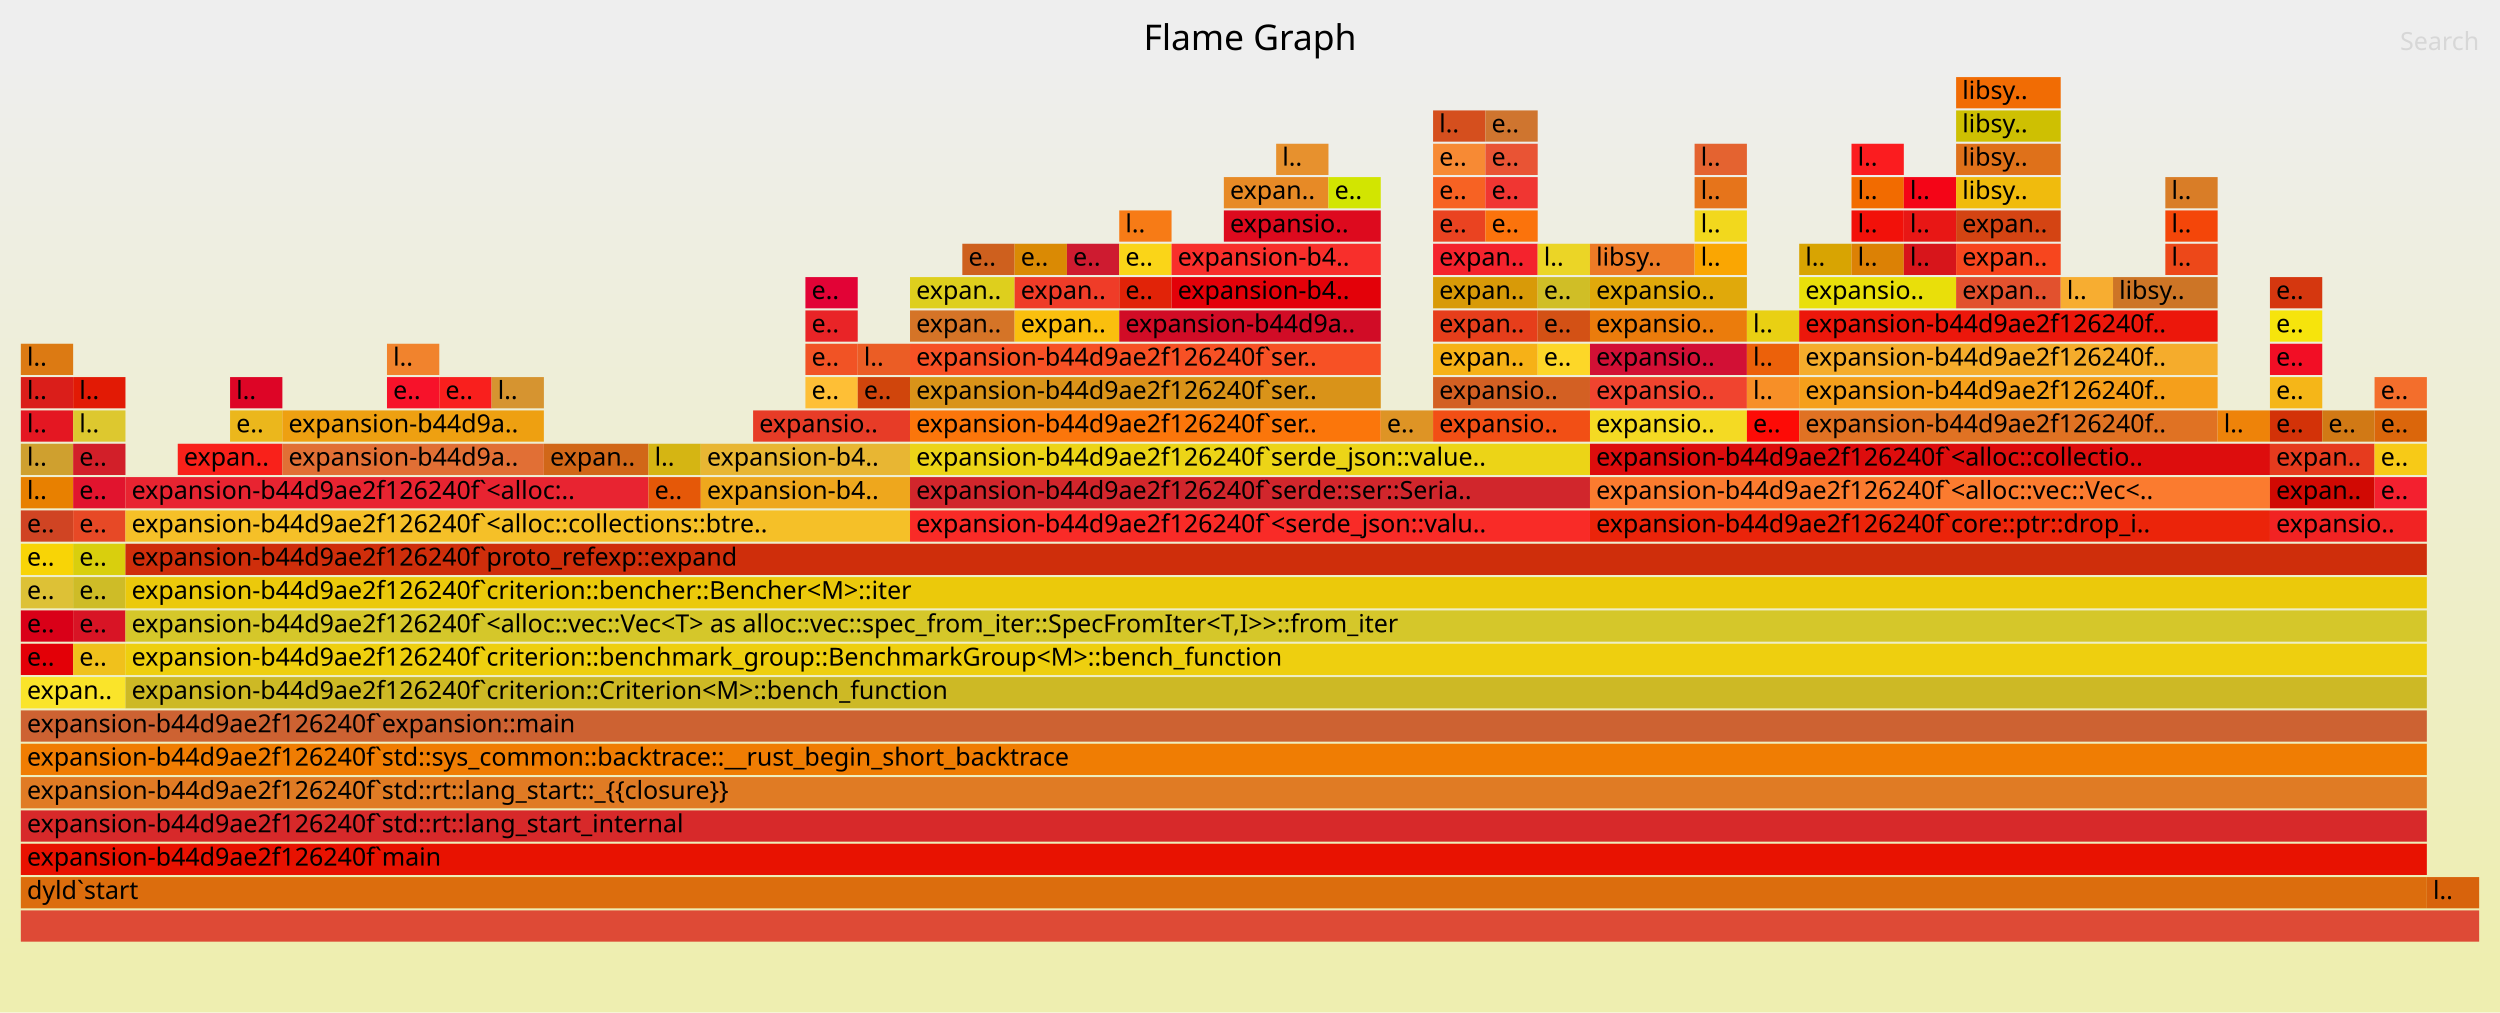
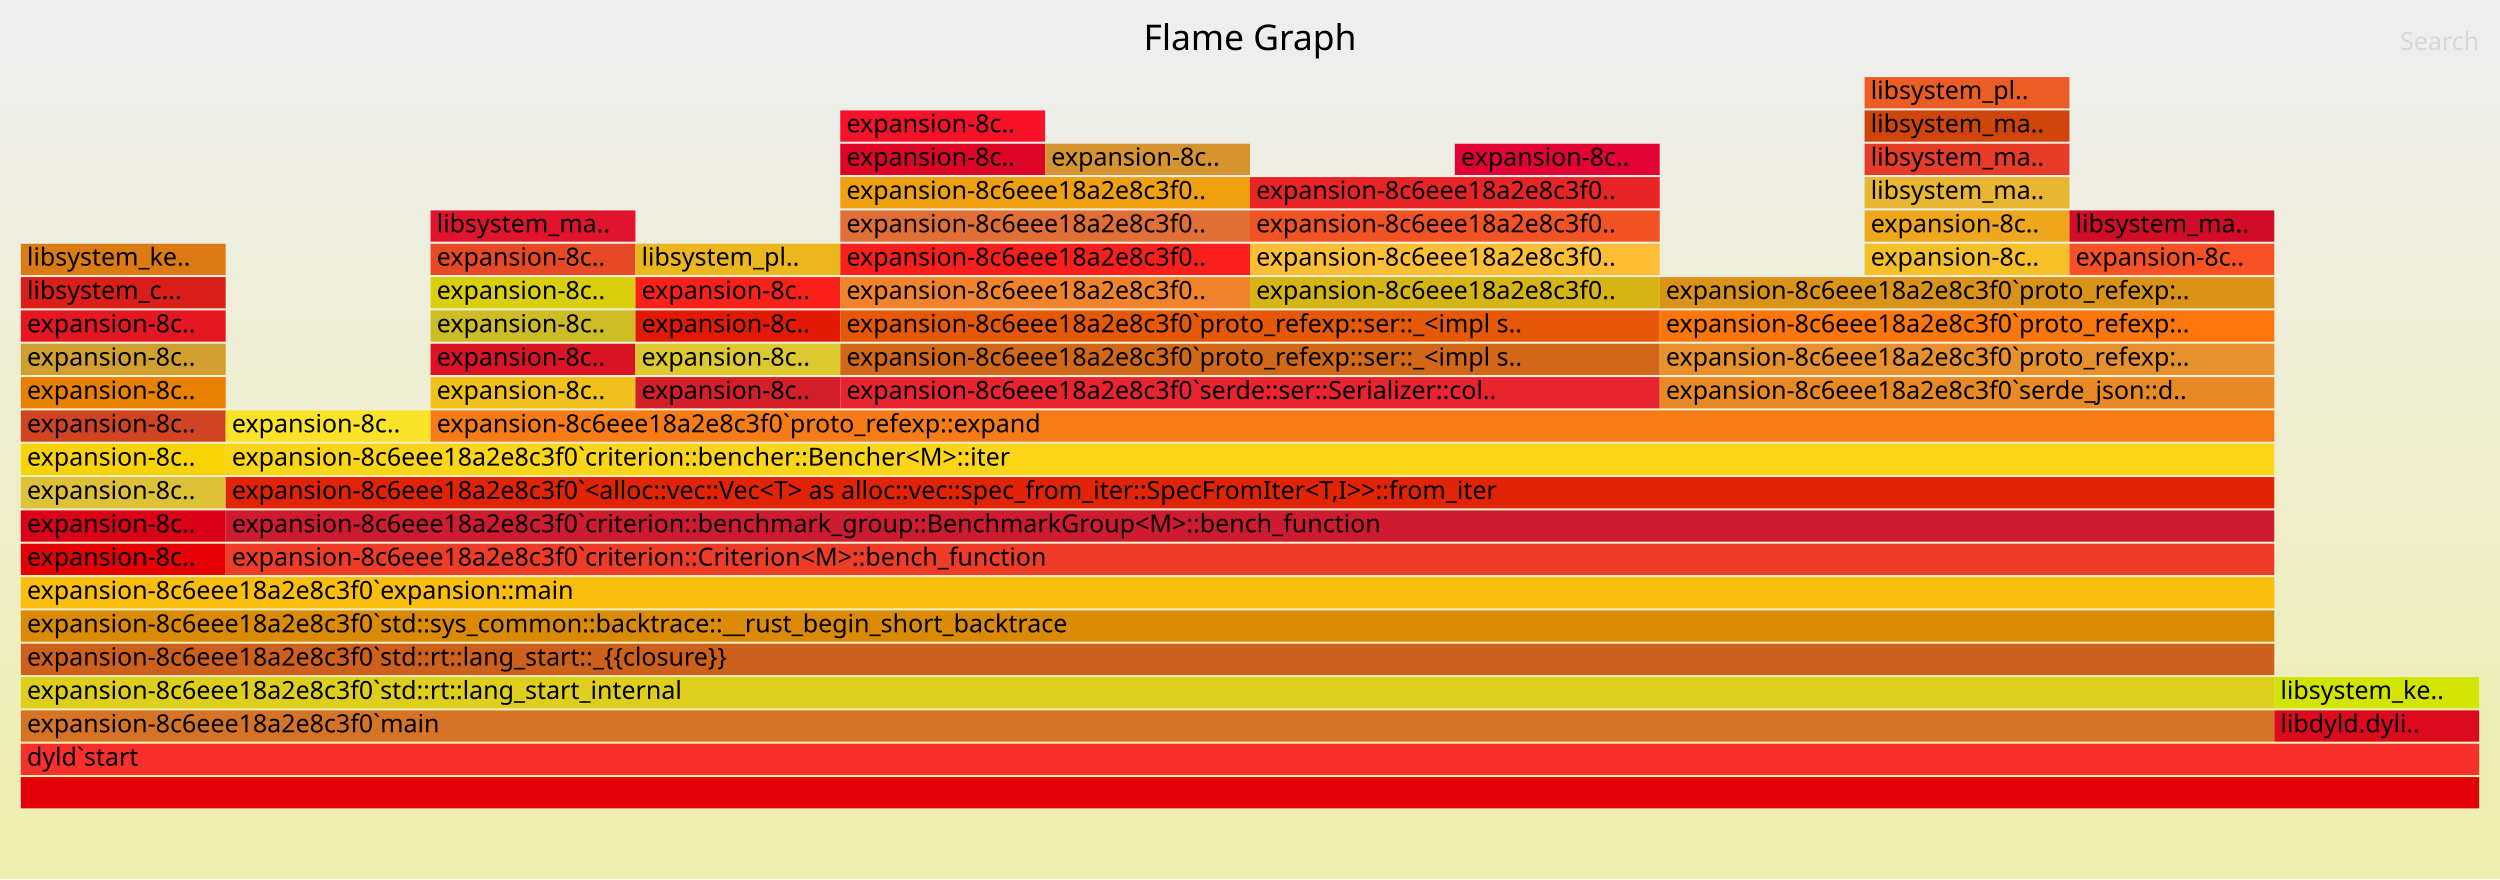
- <svg xmlns="http://www.w3.org/2000/svg" xmlns:ns1="http://github.com/jonhoo/inferno" version="1.1" width="1200" height="486" viewBox="0 0 1200 486">
+ <svg xmlns="http://www.w3.org/2000/svg" xmlns:ns1="http://github.com/jonhoo/inferno" version="1.1" width="1200" height="422" viewBox="0 0 1200 422">
  <defs>
    <linearGradient id="background" y1="0" y2="1" x1="0" x2="0">
      <stop stop-color="#eeeeee" offset="5%" />
      <stop stop-color="#eeeeb0" offset="95%" />
    </linearGradient>
  </defs>
  <style type="text/css">
text { font-family:"Verdana"; font-size:12px; fill:rgb(0,0,0); }
#title { text-anchor:middle; font-size:17px; }
#matched { text-anchor:end; }
#search { text-anchor:end; opacity:0.1; cursor:pointer; }
#search:hover, #search.show { opacity:1; }
#subtitle { text-anchor:middle; font-color:rgb(160,160,160); }
#unzoom { cursor:pointer; }
#frames &gt; *:hover { stroke:black; stroke-width:0.5; cursor:pointer; }
.hide { display:none; }
.parent { opacity:0.5; }
</style>
-   <rect x="0" y="0" width="100%" height="486" fill="url(#background)" />
+   <rect x="0" y="0" width="100%" height="422" fill="url(#background)" />
  <text id="title" x="50%" y="24.00">Flame Graph</text>
-   <text id="details" x="10" y="469.00"> </text>
+   <text id="details" x="10" y="405.00"> </text>
  <text id="unzoom" class="hide" x="10" y="24.00">Reset Zoom</text>
  <text id="search" x="1190" y="24.00">Search</text>
-   <text id="matched" x="1190" y="469.00"> </text>
-   <svg id="frames" x="10" width="1180" total_samples="47">
-     <g>
-       <rect x="0%" y="309" width="2.128%" height="15" fill="rgb(227,0,7)" ns1:x="0" ns1:w="1" />
-       <text x="0.25%" y="319.50">e..</text>
-     </g>
-     <g>
-       <rect x="0%" y="293" width="2.128%" height="15" fill="rgb(217,0,24)" ns1:x="0" ns1:w="1" />
-       <text x="0.25%" y="303.50">e..</text>
-     </g>
-     <g>
-       <rect x="0%" y="277" width="2.128%" height="15" fill="rgb(221,193,54)" ns1:x="0" ns1:w="1" />
-       <text x="0.25%" y="287.50">e..</text>
-     </g>
-     <g>
-       <rect x="0%" y="261" width="2.128%" height="15" fill="rgb(248,212,6)" ns1:x="0" ns1:w="1" />
-       <text x="0.25%" y="271.50">e..</text>
-     </g>
-     <g>
-       <rect x="0%" y="245" width="2.128%" height="15" fill="rgb(208,68,35)" ns1:x="0" ns1:w="1" />
-       <text x="0.25%" y="255.50">e..</text>
-     </g>
-     <g>
-       <rect x="0%" y="229" width="2.128%" height="15" fill="rgb(232,128,0)" ns1:x="0" ns1:w="1" />
-       <text x="0.25%" y="239.50">l..</text>
-     </g>
-     <g>
-       <rect x="0%" y="213" width="2.128%" height="15" fill="rgb(207,160,47)" ns1:x="0" ns1:w="1" />
-       <text x="0.25%" y="223.50">l..</text>
-     </g>
-     <g>
-       <rect x="0%" y="197" width="2.128%" height="15" fill="rgb(228,23,34)" ns1:x="0" ns1:w="1" />
-       <text x="0.25%" y="207.50">l..</text>
-     </g>
-     <g>
-       <rect x="0%" y="181" width="2.128%" height="15" fill="rgb(218,30,26)" ns1:x="0" ns1:w="1" />
-       <text x="0.25%" y="191.50">l..</text>
-     </g>
-     <g>
-       <rect x="0%" y="165" width="2.128%" height="15" fill="rgb(220,122,19)" ns1:x="0" ns1:w="1" />
-       <text x="0.25%" y="175.50">l..</text>
-     </g>
-     <g>
-       <rect x="0%" y="325" width="4.255%" height="15" fill="rgb(250,228,42)" ns1:x="0" ns1:w="2" />
-       <text x="0.25%" y="335.50">expan..</text>
-     </g>
-     <g>
-       <rect x="2.128%" y="309" width="2.128%" height="15" fill="rgb(240,193,28)" ns1:x="1" ns1:w="1" />
-       <text x="2.378%" y="319.50">e..</text>
-     </g>
-     <g>
-       <rect x="2.128%" y="293" width="2.128%" height="15" fill="rgb(216,20,37)" ns1:x="1" ns1:w="1" />
-       <text x="2.378%" y="303.50">e..</text>
-     </g>
-     <g>
-       <rect x="2.128%" y="277" width="2.128%" height="15" fill="rgb(206,188,39)" ns1:x="1" ns1:w="1" />
-       <text x="2.378%" y="287.50">e..</text>
-     </g>
-     <g>
-       <rect x="2.128%" y="261" width="2.128%" height="15" fill="rgb(217,207,13)" ns1:x="1" ns1:w="1" />
-       <text x="2.378%" y="271.50">e..</text>
-     </g>
-     <g>
-       <rect x="2.128%" y="245" width="2.128%" height="15" fill="rgb(231,73,38)" ns1:x="1" ns1:w="1" />
-       <text x="2.378%" y="255.50">e..</text>
-     </g>
-     <g>
-       <rect x="2.128%" y="229" width="2.128%" height="15" fill="rgb(225,20,46)" ns1:x="1" ns1:w="1" />
-       <text x="2.378%" y="239.50">e..</text>
-     </g>
-     <g>
-       <rect x="2.128%" y="213" width="2.128%" height="15" fill="rgb(210,31,41)" ns1:x="1" ns1:w="1" />
-       <text x="2.378%" y="223.50">e..</text>
-     </g>
-     <g>
-       <rect x="2.128%" y="197" width="2.128%" height="15" fill="rgb(221,200,47)" ns1:x="1" ns1:w="1" />
-       <text x="2.378%" y="207.50">l..</text>
-     </g>
-     <g>
-       <rect x="2.128%" y="181" width="2.128%" height="15" fill="rgb(226,26,5)" ns1:x="1" ns1:w="1" />
-       <text x="2.378%" y="191.50">l..</text>
-     </g>
-     <g>
-       <rect x="6.383%" y="213" width="4.255%" height="15" fill="rgb(249,33,26)" ns1:x="3" ns1:w="2" />
-       <text x="6.633%" y="223.50">expan..</text>
-     </g>
-     <g>
-       <rect x="8.511%" y="197" width="2.128%" height="15" fill="rgb(235,183,28)" ns1:x="4" ns1:w="1" />
-       <text x="8.761%" y="207.50">e..</text>
-     </g>
-     <g>
-       <rect x="8.511%" y="181" width="2.128%" height="15" fill="rgb(221,5,38)" ns1:x="4" ns1:w="1" />
-       <text x="8.761%" y="191.50">l..</text>
-     </g>
-     <g>
-       <rect x="14.894%" y="181" width="2.128%" height="15" fill="rgb(247,18,42)" ns1:x="7" ns1:w="1" />
-       <text x="15.144%" y="191.50">e..</text>
-     </g>
-     <g>
-       <rect x="14.894%" y="165" width="2.128%" height="15" fill="rgb(241,131,45)" ns1:x="7" ns1:w="1" />
-       <text x="15.144%" y="175.50">l..</text>
-     </g>
-     <g>
-       <rect x="17.021%" y="181" width="2.128%" height="15" fill="rgb(249,31,29)" ns1:x="8" ns1:w="1" />
-       <text x="17.271%" y="191.50">e..</text>
-     </g>
-     <g>
-       <rect x="10.638%" y="213" width="10.638%" height="15" fill="rgb(225,111,53)" ns1:x="5" ns1:w="5" />
-       <text x="10.888%" y="223.50">expansion-b44d9a..</text>
-     </g>
-     <g>
-       <rect x="10.638%" y="197" width="10.638%" height="15" fill="rgb(238,160,17)" ns1:x="5" ns1:w="5" />
-       <text x="10.888%" y="207.50">expansion-b44d9a..</text>
-     </g>
-     <g>
-       <rect x="19.149%" y="181" width="2.128%" height="15" fill="rgb(214,148,48)" ns1:x="9" ns1:w="1" />
-       <text x="19.399%" y="191.50">l..</text>
-     </g>
-     <g>
-       <rect x="4.255%" y="229" width="21.277%" height="15" fill="rgb(232,36,49)" ns1:x="2" ns1:w="10" />
-       <text x="4.505%" y="239.50">expansion-b44d9ae2f126240f`&lt;alloc:..</text>
-     </g>
-     <g>
-       <rect x="21.277%" y="213" width="4.255%" height="15" fill="rgb(209,103,24)" ns1:x="10" ns1:w="2" />
-       <text x="21.527%" y="223.50">expan..</text>
-     </g>
-     <g>
-       <rect x="25.532%" y="229" width="2.128%" height="15" fill="rgb(229,88,8)" ns1:x="12" ns1:w="1" />
-       <text x="25.782%" y="239.50">e..</text>
-     </g>
-     <g>
-       <rect x="25.532%" y="213" width="2.128%" height="15" fill="rgb(213,181,19)" ns1:x="12" ns1:w="1" />
-       <text x="25.782%" y="223.50">l..</text>
-     </g>
-     <g>
-       <rect x="31.915%" y="181" width="2.128%" height="15" fill="rgb(254,191,54)" ns1:x="15" ns1:w="1" />
-       <text x="32.165%" y="191.50">e..</text>
-     </g>
-     <g>
-       <rect x="31.915%" y="165" width="2.128%" height="15" fill="rgb(241,83,37)" ns1:x="15" ns1:w="1" />
-       <text x="32.165%" y="175.50">e..</text>
-     </g>
-     <g>
-       <rect x="31.915%" y="149" width="2.128%" height="15" fill="rgb(233,36,39)" ns1:x="15" ns1:w="1" />
-       <text x="32.165%" y="159.50">e..</text>
-     </g>
-     <g>
-       <rect x="31.915%" y="133" width="2.128%" height="15" fill="rgb(226,3,54)" ns1:x="15" ns1:w="1" />
-       <text x="32.165%" y="143.50">e..</text>
-     </g>
-     <g>
-       <rect x="4.255%" y="245" width="31.915%" height="15" fill="rgb(245,192,40)" ns1:x="2" ns1:w="15" />
-       <text x="4.505%" y="255.50">expansion-b44d9ae2f126240f`&lt;alloc::collections::btre..</text>
-     </g>
-     <g>
-       <rect x="27.66%" y="229" width="8.511%" height="15" fill="rgb(238,167,29)" ns1:x="13" ns1:w="4" />
-       <text x="27.91%" y="239.50">expansion-b4..</text>
-     </g>
-     <g>
-       <rect x="27.66%" y="213" width="8.511%" height="15" fill="rgb(232,182,51)" ns1:x="13" ns1:w="4" />
-       <text x="27.91%" y="223.50">expansion-b4..</text>
-     </g>
-     <g>
-       <rect x="29.787%" y="197" width="6.383%" height="15" fill="rgb(231,60,39)" ns1:x="14" ns1:w="3" />
-       <text x="30.037%" y="207.50">expansio..</text>
-     </g>
-     <g>
-       <rect x="34.043%" y="181" width="2.128%" height="15" fill="rgb(208,69,12)" ns1:x="16" ns1:w="1" />
-       <text x="34.293%" y="191.50">e..</text>
-     </g>
-     <g>
-       <rect x="34.043%" y="165" width="2.128%" height="15" fill="rgb(235,93,37)" ns1:x="16" ns1:w="1" />
-       <text x="34.293%" y="175.50">l..</text>
-     </g>
-     <g>
-       <rect x="36.17%" y="149" width="4.255%" height="15" fill="rgb(213,116,39)" ns1:x="17" ns1:w="2" />
-       <text x="36.42%" y="159.50">expan..</text>
-     </g>
-     <g>
-       <rect x="36.17%" y="133" width="4.255%" height="15" fill="rgb(222,207,29)" ns1:x="17" ns1:w="2" />
-       <text x="36.42%" y="143.50">expan..</text>
-     </g>
-     <g>
-       <rect x="38.298%" y="117" width="2.128%" height="15" fill="rgb(206,96,30)" ns1:x="18" ns1:w="1" />
-       <text x="38.548%" y="127.50">e..</text>
-     </g>
-     <g>
-       <rect x="40.425%" y="117" width="2.128%" height="15" fill="rgb(218,138,4)" ns1:x="19" ns1:w="1" />
-       <text x="40.675%" y="127.50">e..</text>
-     </g>
-     <g>
-       <rect x="40.425%" y="149" width="4.255%" height="15" fill="rgb(250,191,14)" ns1:x="19" ns1:w="2" />
-       <text x="40.675%" y="159.50">expan..</text>
-     </g>
-     <g>
-       <rect x="40.425%" y="133" width="4.255%" height="15" fill="rgb(239,60,40)" ns1:x="19" ns1:w="2" />
-       <text x="40.675%" y="143.50">expan..</text>
-     </g>
-     <g>
-       <rect x="42.553%" y="117" width="2.128%" height="15" fill="rgb(206,27,48)" ns1:x="20" ns1:w="1" />
-       <text x="42.803%" y="127.50">e..</text>
-     </g>
-     <g>
-       <rect x="44.681%" y="133" width="2.128%" height="15" fill="rgb(225,35,8)" ns1:x="21" ns1:w="1" />
-       <text x="44.931%" y="143.50">e..</text>
-     </g>
-     <g>
-       <rect x="44.681%" y="117" width="2.128%" height="15" fill="rgb(250,213,24)" ns1:x="21" ns1:w="1" />
-       <text x="44.931%" y="127.50">e..</text>
-     </g>
-     <g>
-       <rect x="44.681%" y="101" width="2.128%" height="15" fill="rgb(247,123,22)" ns1:x="21" ns1:w="1" />
-       <text x="44.931%" y="111.50">l..</text>
-     </g>
-     <g>
-       <rect x="48.936%" y="85" width="4.255%" height="15" fill="rgb(231,138,38)" ns1:x="23" ns1:w="2" />
-       <text x="49.186%" y="95.50">expan..</text>
-     </g>
-     <g>
-       <rect x="51.064%" y="69" width="2.128%" height="15" fill="rgb(231,145,46)" ns1:x="24" ns1:w="1" />
-       <text x="51.314%" y="79.50">l..</text>
-     </g>
-     <g>
-       <rect x="36.17%" y="197" width="19.149%" height="15" fill="rgb(251,118,11)" ns1:x="17" ns1:w="9" />
-       <text x="36.42%" y="207.50">expansion-b44d9ae2f126240f`ser..</text>
-     </g>
-     <g>
-       <rect x="36.17%" y="181" width="19.149%" height="15" fill="rgb(217,147,25)" ns1:x="17" ns1:w="9" />
-       <text x="36.42%" y="191.50">expansion-b44d9ae2f126240f`ser..</text>
-     </g>
-     <g>
-       <rect x="36.17%" y="165" width="19.149%" height="15" fill="rgb(247,81,37)" ns1:x="17" ns1:w="9" />
-       <text x="36.42%" y="175.50">expansion-b44d9ae2f126240f`ser..</text>
-     </g>
-     <g>
-       <rect x="44.681%" y="149" width="10.638%" height="15" fill="rgb(209,12,38)" ns1:x="21" ns1:w="5" />
-       <text x="44.931%" y="159.50">expansion-b44d9a..</text>
-     </g>
-     <g>
-       <rect x="46.809%" y="133" width="8.511%" height="15" fill="rgb(227,1,9)" ns1:x="22" ns1:w="4" />
-       <text x="47.059%" y="143.50">expansion-b4..</text>
-     </g>
-     <g>
-       <rect x="46.809%" y="117" width="8.511%" height="15" fill="rgb(248,47,43)" ns1:x="22" ns1:w="4" />
-       <text x="47.059%" y="127.50">expansion-b4..</text>
-     </g>
-     <g>
-       <rect x="48.936%" y="101" width="6.383%" height="15" fill="rgb(221,10,30)" ns1:x="23" ns1:w="3" />
-       <text x="49.186%" y="111.50">expansio..</text>
-     </g>
-     <g>
-       <rect x="53.191%" y="85" width="2.128%" height="15" fill="rgb(210,229,1)" ns1:x="25" ns1:w="1" />
-       <text x="53.441%" y="95.50">e..</text>
-     </g>
-     <g>
-       <rect x="55.319%" y="197" width="2.128%" height="15" fill="rgb(222,148,37)" ns1:x="26" ns1:w="1" />
-       <text x="55.569%" y="207.50">e..</text>
-     </g>
-     <g>
-       <rect x="57.447%" y="101" width="2.128%" height="15" fill="rgb(234,67,33)" ns1:x="27" ns1:w="1" />
-       <text x="57.697%" y="111.50">e..</text>
-     </g>
-     <g>
-       <rect x="57.447%" y="85" width="2.128%" height="15" fill="rgb(247,98,35)" ns1:x="27" ns1:w="1" />
-       <text x="57.697%" y="95.50">e..</text>
-     </g>
-     <g>
-       <rect x="57.447%" y="69" width="2.128%" height="15" fill="rgb(247,138,52)" ns1:x="27" ns1:w="1" />
-       <text x="57.697%" y="79.50">e..</text>
-     </g>
-     <g>
-       <rect x="57.447%" y="53" width="2.128%" height="15" fill="rgb(213,79,30)" ns1:x="27" ns1:w="1" />
-       <text x="57.697%" y="63.50">l..</text>
-     </g>
-     <g>
-       <rect x="57.447%" y="165" width="4.255%" height="15" fill="rgb(246,177,23)" ns1:x="27" ns1:w="2" />
-       <text x="57.697%" y="175.50">expan..</text>
-     </g>
-     <g>
-       <rect x="57.447%" y="149" width="4.255%" height="15" fill="rgb(230,62,27)" ns1:x="27" ns1:w="2" />
-       <text x="57.697%" y="159.50">expan..</text>
-     </g>
-     <g>
-       <rect x="57.447%" y="133" width="4.255%" height="15" fill="rgb(216,154,8)" ns1:x="27" ns1:w="2" />
-       <text x="57.697%" y="143.50">expan..</text>
-     </g>
-     <g>
-       <rect x="57.447%" y="117" width="4.255%" height="15" fill="rgb(244,35,45)" ns1:x="27" ns1:w="2" />
-       <text x="57.697%" y="127.50">expan..</text>
-     </g>
-     <g>
-       <rect x="59.575%" y="101" width="2.128%" height="15" fill="rgb(251,115,12)" ns1:x="28" ns1:w="1" />
-       <text x="59.825%" y="111.50">e..</text>
-     </g>
-     <g>
-       <rect x="59.575%" y="85" width="2.128%" height="15" fill="rgb(240,54,50)" ns1:x="28" ns1:w="1" />
-       <text x="59.825%" y="95.50">e..</text>
-     </g>
-     <g>
-       <rect x="59.575%" y="69" width="2.128%" height="15" fill="rgb(233,84,52)" ns1:x="28" ns1:w="1" />
-       <text x="59.825%" y="79.50">e..</text>
-     </g>
-     <g>
-       <rect x="59.575%" y="53" width="2.128%" height="15" fill="rgb(207,117,47)" ns1:x="28" ns1:w="1" />
-       <text x="59.825%" y="63.50">e..</text>
-     </g>
-     <g>
-       <rect x="36.17%" y="245" width="27.66%" height="15" fill="rgb(249,43,39)" ns1:x="17" ns1:w="13" />
-       <text x="36.42%" y="255.50">expansion-b44d9ae2f126240f`&lt;serde_json::valu..</text>
-     </g>
-     <g>
-       <rect x="36.17%" y="229" width="27.66%" height="15" fill="rgb(209,38,44)" ns1:x="17" ns1:w="13" />
-       <text x="36.42%" y="239.50">expansion-b44d9ae2f126240f`serde::ser::Seria..</text>
-     </g>
-     <g>
-       <rect x="36.17%" y="213" width="27.66%" height="15" fill="rgb(236,212,23)" ns1:x="17" ns1:w="13" />
-       <text x="36.42%" y="223.50">expansion-b44d9ae2f126240f`serde_json::value..</text>
-     </g>
-     <g>
-       <rect x="57.447%" y="197" width="6.383%" height="15" fill="rgb(242,79,21)" ns1:x="27" ns1:w="3" />
-       <text x="57.697%" y="207.50">expansio..</text>
-     </g>
-     <g>
-       <rect x="57.447%" y="181" width="6.383%" height="15" fill="rgb(211,96,35)" ns1:x="27" ns1:w="3" />
-       <text x="57.697%" y="191.50">expansio..</text>
-     </g>
-     <g>
-       <rect x="61.702%" y="165" width="2.128%" height="15" fill="rgb(253,215,40)" ns1:x="29" ns1:w="1" />
-       <text x="61.952%" y="175.50">e..</text>
-     </g>
-     <g>
-       <rect x="61.702%" y="149" width="2.128%" height="15" fill="rgb(211,81,21)" ns1:x="29" ns1:w="1" />
-       <text x="61.952%" y="159.50">e..</text>
-     </g>
-     <g>
-       <rect x="61.702%" y="133" width="2.128%" height="15" fill="rgb(208,190,38)" ns1:x="29" ns1:w="1" />
-       <text x="61.952%" y="143.50">e..</text>
-     </g>
-     <g>
-       <rect x="61.702%" y="117" width="2.128%" height="15" fill="rgb(235,213,38)" ns1:x="29" ns1:w="1" />
-       <text x="61.952%" y="127.50">l..</text>
-     </g>
-     <g>
-       <rect x="63.83%" y="117" width="4.255%" height="15" fill="rgb(237,122,38)" ns1:x="30" ns1:w="2" />
-       <text x="64.08%" y="127.50">libsy..</text>
-     </g>
-     <g>
-       <rect x="63.83%" y="197" width="6.383%" height="15" fill="rgb(244,218,35)" ns1:x="30" ns1:w="3" />
-       <text x="64.08%" y="207.50">expansio..</text>
-     </g>
-     <g>
-       <rect x="63.83%" y="181" width="6.383%" height="15" fill="rgb(240,68,47)" ns1:x="30" ns1:w="3" />
-       <text x="64.08%" y="191.50">expansio..</text>
-     </g>
-     <g>
-       <rect x="63.83%" y="165" width="6.383%" height="15" fill="rgb(210,16,53)" ns1:x="30" ns1:w="3" />
-       <text x="64.08%" y="175.50">expansio..</text>
-     </g>
-     <g>
-       <rect x="63.83%" y="149" width="6.383%" height="15" fill="rgb(235,124,12)" ns1:x="30" ns1:w="3" />
-       <text x="64.08%" y="159.50">expansio..</text>
-     </g>
-     <g>
-       <rect x="63.83%" y="133" width="6.383%" height="15" fill="rgb(224,169,11)" ns1:x="30" ns1:w="3" />
-       <text x="64.08%" y="143.50">expansio..</text>
-     </g>
-     <g>
-       <rect x="68.085%" y="117" width="2.128%" height="15" fill="rgb(250,166,2)" ns1:x="32" ns1:w="1" />
-       <text x="68.335%" y="127.50">l..</text>
-     </g>
-     <g>
-       <rect x="68.085%" y="101" width="2.128%" height="15" fill="rgb(242,216,29)" ns1:x="32" ns1:w="1" />
-       <text x="68.335%" y="111.50">l..</text>
-     </g>
-     <g>
-       <rect x="68.085%" y="85" width="2.128%" height="15" fill="rgb(230,116,27)" ns1:x="32" ns1:w="1" />
-       <text x="68.335%" y="95.50">l..</text>
-     </g>
-     <g>
-       <rect x="68.085%" y="69" width="2.128%" height="15" fill="rgb(228,99,48)" ns1:x="32" ns1:w="1" />
-       <text x="68.335%" y="79.50">l..</text>
-     </g>
-     <g>
-       <rect x="70.213%" y="197" width="2.128%" height="15" fill="rgb(253,11,6)" ns1:x="33" ns1:w="1" />
-       <text x="70.463%" y="207.50">e..</text>
-     </g>
-     <g>
-       <rect x="70.213%" y="181" width="2.128%" height="15" fill="rgb(247,143,39)" ns1:x="33" ns1:w="1" />
-       <text x="70.463%" y="191.50">l..</text>
-     </g>
-     <g>
-       <rect x="70.213%" y="165" width="2.128%" height="15" fill="rgb(236,97,10)" ns1:x="33" ns1:w="1" />
-       <text x="70.463%" y="175.50">l..</text>
-     </g>
-     <g>
-       <rect x="70.213%" y="149" width="2.128%" height="15" fill="rgb(233,208,19)" ns1:x="33" ns1:w="1" />
-       <text x="70.463%" y="159.50">l..</text>
-     </g>
-     <g>
-       <rect x="72.34%" y="117" width="2.128%" height="15" fill="rgb(216,164,2)" ns1:x="34" ns1:w="1" />
-       <text x="72.59%" y="127.50">l..</text>
-     </g>
-     <g>
-       <rect x="74.468%" y="117" width="2.128%" height="15" fill="rgb(220,129,5)" ns1:x="35" ns1:w="1" />
-       <text x="74.718%" y="127.50">l..</text>
-     </g>
-     <g>
-       <rect x="74.468%" y="101" width="2.128%" height="15" fill="rgb(242,17,10)" ns1:x="35" ns1:w="1" />
-       <text x="74.718%" y="111.50">l..</text>
-     </g>
-     <g>
-       <rect x="74.468%" y="85" width="2.128%" height="15" fill="rgb(242,107,0)" ns1:x="35" ns1:w="1" />
-       <text x="74.718%" y="95.50">l..</text>
-     </g>
-     <g>
-       <rect x="74.468%" y="69" width="2.128%" height="15" fill="rgb(251,28,31)" ns1:x="35" ns1:w="1" />
-       <text x="74.718%" y="79.50">l..</text>
-     </g>
-     <g>
-       <rect x="72.34%" y="133" width="6.383%" height="15" fill="rgb(233,223,10)" ns1:x="34" ns1:w="3" />
-       <text x="72.59%" y="143.50">expansio..</text>
-     </g>
-     <g>
-       <rect x="76.596%" y="117" width="2.128%" height="15" fill="rgb(215,21,27)" ns1:x="36" ns1:w="1" />
-       <text x="76.846%" y="127.50">l..</text>
-     </g>
-     <g>
-       <rect x="76.596%" y="101" width="2.128%" height="15" fill="rgb(232,23,21)" ns1:x="36" ns1:w="1" />
-       <text x="76.846%" y="111.50">l..</text>
-     </g>
-     <g>
-       <rect x="76.596%" y="85" width="2.128%" height="15" fill="rgb(244,5,23)" ns1:x="36" ns1:w="1" />
-       <text x="76.846%" y="95.50">l..</text>
-     </g>
-     <g>
-       <rect x="78.723%" y="133" width="4.255%" height="15" fill="rgb(226,81,46)" ns1:x="37" ns1:w="2" />
-       <text x="78.973%" y="143.50">expan..</text>
-     </g>
-     <g>
-       <rect x="78.723%" y="117" width="4.255%" height="15" fill="rgb(247,70,30)" ns1:x="37" ns1:w="2" />
-       <text x="78.973%" y="127.50">expan..</text>
-     </g>
-     <g>
-       <rect x="78.723%" y="101" width="4.255%" height="15" fill="rgb(212,68,19)" ns1:x="37" ns1:w="2" />
-       <text x="78.973%" y="111.50">expan..</text>
-     </g>
-     <g>
-       <rect x="78.723%" y="85" width="4.255%" height="15" fill="rgb(240,187,13)" ns1:x="37" ns1:w="2" />
-       <text x="78.973%" y="95.50">libsy..</text>
-     </g>
-     <g>
-       <rect x="78.723%" y="69" width="4.255%" height="15" fill="rgb(223,113,26)" ns1:x="37" ns1:w="2" />
-       <text x="78.973%" y="79.50">libsy..</text>
-     </g>
-     <g>
-       <rect x="78.723%" y="53" width="4.255%" height="15" fill="rgb(206,192,2)" ns1:x="37" ns1:w="2" />
-       <text x="78.973%" y="63.50">libsy..</text>
-     </g>
-     <g>
-       <rect x="78.723%" y="37" width="4.255%" height="15" fill="rgb(241,108,4)" ns1:x="37" ns1:w="2" />
-       <text x="78.973%" y="47.50">libsy..</text>
-     </g>
-     <g>
-       <rect x="82.979%" y="133" width="2.128%" height="15" fill="rgb(247,173,49)" ns1:x="39" ns1:w="1" />
-       <text x="83.229%" y="143.50">l..</text>
-     </g>
-     <g>
-       <rect x="72.34%" y="197" width="17.021%" height="15" fill="rgb(224,114,35)" ns1:x="34" ns1:w="8" />
-       <text x="72.59%" y="207.50">expansion-b44d9ae2f126240f..</text>
-     </g>
-     <g>
-       <rect x="72.34%" y="181" width="17.021%" height="15" fill="rgb(245,159,27)" ns1:x="34" ns1:w="8" />
-       <text x="72.59%" y="191.50">expansion-b44d9ae2f126240f..</text>
-     </g>
-     <g>
-       <rect x="72.34%" y="165" width="17.021%" height="15" fill="rgb(245,172,44)" ns1:x="34" ns1:w="8" />
-       <text x="72.59%" y="175.50">expansion-b44d9ae2f126240f..</text>
-     </g>
-     <g>
-       <rect x="72.34%" y="149" width="17.021%" height="15" fill="rgb(236,23,11)" ns1:x="34" ns1:w="8" />
-       <text x="72.59%" y="159.50">expansion-b44d9ae2f126240f..</text>
-     </g>
-     <g>
-       <rect x="85.106%" y="133" width="4.255%" height="15" fill="rgb(205,117,38)" ns1:x="40" ns1:w="2" />
-       <text x="85.356%" y="143.50">libsy..</text>
-     </g>
-     <g>
-       <rect x="87.234%" y="117" width="2.128%" height="15" fill="rgb(237,72,25)" ns1:x="41" ns1:w="1" />
-       <text x="87.484%" y="127.50">l..</text>
-     </g>
-     <g>
-       <rect x="87.234%" y="101" width="2.128%" height="15" fill="rgb(244,70,9)" ns1:x="41" ns1:w="1" />
-       <text x="87.484%" y="111.50">l..</text>
-     </g>
-     <g>
-       <rect x="87.234%" y="85" width="2.128%" height="15" fill="rgb(217,125,39)" ns1:x="41" ns1:w="1" />
-       <text x="87.484%" y="95.50">l..</text>
-     </g>
-     <g>
-       <rect x="63.83%" y="245" width="27.66%" height="15" fill="rgb(235,36,10)" ns1:x="30" ns1:w="13" />
-       <text x="64.08%" y="255.50">expansion-b44d9ae2f126240f`core::ptr::drop_i..</text>
-     </g>
-     <g>
-       <rect x="63.83%" y="229" width="27.66%" height="15" fill="rgb(251,123,47)" ns1:x="30" ns1:w="13" />
-       <text x="64.08%" y="239.50">expansion-b44d9ae2f126240f`&lt;alloc::vec::Vec&lt;..</text>
-     </g>
-     <g>
-       <rect x="63.83%" y="213" width="27.66%" height="15" fill="rgb(221,13,13)" ns1:x="30" ns1:w="13" />
-       <text x="64.08%" y="223.50">expansion-b44d9ae2f126240f`&lt;alloc::collectio..</text>
-     </g>
-     <g>
-       <rect x="89.362%" y="197" width="2.128%" height="15" fill="rgb(238,131,9)" ns1:x="42" ns1:w="1" />
-       <text x="89.612%" y="207.50">l..</text>
-     </g>
-     <g>
-       <rect x="91.489%" y="197" width="2.128%" height="15" fill="rgb(211,50,8)" ns1:x="43" ns1:w="1" />
-       <text x="91.739%" y="207.50">e..</text>
-     </g>
-     <g>
-       <rect x="91.489%" y="181" width="2.128%" height="15" fill="rgb(245,182,24)" ns1:x="43" ns1:w="1" />
-       <text x="91.739%" y="191.50">e..</text>
-     </g>
-     <g>
-       <rect x="91.489%" y="165" width="2.128%" height="15" fill="rgb(242,14,37)" ns1:x="43" ns1:w="1" />
-       <text x="91.739%" y="175.50">e..</text>
-     </g>
-     <g>
-       <rect x="91.489%" y="149" width="2.128%" height="15" fill="rgb(246,228,12)" ns1:x="43" ns1:w="1" />
-       <text x="91.739%" y="159.50">e..</text>
-     </g>
-     <g>
-       <rect x="91.489%" y="133" width="2.128%" height="15" fill="rgb(213,55,15)" ns1:x="43" ns1:w="1" />
-       <text x="91.739%" y="143.50">e..</text>
-     </g>
-     <g>
-       <rect x="91.489%" y="229" width="4.255%" height="15" fill="rgb(209,9,3)" ns1:x="43" ns1:w="2" />
-       <text x="91.739%" y="239.50">expan..</text>
-     </g>
-     <g>
-       <rect x="91.489%" y="213" width="4.255%" height="15" fill="rgb(230,59,30)" ns1:x="43" ns1:w="2" />
-       <text x="91.739%" y="223.50">expan..</text>
-     </g>
-     <g>
-       <rect x="93.617%" y="197" width="2.128%" height="15" fill="rgb(209,121,21)" ns1:x="44" ns1:w="1" />
-       <text x="93.867%" y="207.50">e..</text>
-     </g>
-     <g>
-       <rect x="0%" y="421" width="97.872%" height="15" fill="rgb(220,109,13)" ns1:x="0" ns1:w="46" />
-       <text x="0.25%" y="431.50">dyld`start</text>
-     </g>
-     <g>
-       <rect x="0%" y="405" width="97.872%" height="15" fill="rgb(232,18,1)" ns1:x="0" ns1:w="46" />
-       <text x="0.25%" y="415.50">expansion-b44d9ae2f126240f`main</text>
-     </g>
-     <g>
-       <rect x="0%" y="389" width="97.872%" height="15" fill="rgb(215,41,42)" ns1:x="0" ns1:w="46" />
-       <text x="0.25%" y="399.50">expansion-b44d9ae2f126240f`std::rt::lang_start_internal</text>
-     </g>
-     <g>
-       <rect x="0%" y="373" width="97.872%" height="15" fill="rgb(224,123,36)" ns1:x="0" ns1:w="46" />
-       <text x="0.25%" y="383.50">expansion-b44d9ae2f126240f`std::rt::lang_start::_{{closure}}</text>
-     </g>
-     <g>
-       <rect x="0%" y="357" width="97.872%" height="15" fill="rgb(240,125,3)" ns1:x="0" ns1:w="46" />
-       <text x="0.25%" y="367.50">expansion-b44d9ae2f126240f`std::sys_common::backtrace::__rust_begin_short_backtrace</text>
-     </g>
-     <g>
-       <rect x="0%" y="341" width="97.872%" height="15" fill="rgb(205,98,50)" ns1:x="0" ns1:w="46" />
-       <text x="0.25%" y="351.50">expansion-b44d9ae2f126240f`expansion::main</text>
-     </g>
-     <g>
-       <rect x="4.255%" y="325" width="93.617%" height="15" fill="rgb(205,185,37)" ns1:x="2" ns1:w="44" />
-       <text x="4.505%" y="335.50">expansion-b44d9ae2f126240f`criterion::Criterion&lt;M&gt;::bench_function</text>
-     </g>
-     <g>
-       <rect x="4.255%" y="309" width="93.617%" height="15" fill="rgb(238,207,15)" ns1:x="2" ns1:w="44" />
-       <text x="4.505%" y="319.50">expansion-b44d9ae2f126240f`criterion::benchmark_group::BenchmarkGroup&lt;M&gt;::bench_function</text>
-     </g>
-     <g>
-       <rect x="4.255%" y="293" width="93.617%" height="15" fill="rgb(213,199,42)" ns1:x="2" ns1:w="44" />
-       <text x="4.505%" y="303.50">expansion-b44d9ae2f126240f`&lt;alloc::vec::Vec&lt;T&gt; as alloc::vec::spec_from_iter::SpecFromIter&lt;T,I&gt;&gt;::from_iter</text>
-     </g>
-     <g>
-       <rect x="4.255%" y="277" width="93.617%" height="15" fill="rgb(235,201,11)" ns1:x="2" ns1:w="44" />
-       <text x="4.505%" y="287.50">expansion-b44d9ae2f126240f`criterion::bencher::Bencher&lt;M&gt;::iter</text>
-     </g>
-     <g>
-       <rect x="4.255%" y="261" width="93.617%" height="15" fill="rgb(207,46,11)" ns1:x="2" ns1:w="44" />
-       <text x="4.505%" y="271.50">expansion-b44d9ae2f126240f`proto_refexp::expand</text>
-     </g>
-     <g>
-       <rect x="91.489%" y="245" width="6.383%" height="15" fill="rgb(241,35,35)" ns1:x="43" ns1:w="3" />
-       <text x="91.739%" y="255.50">expansio..</text>
-     </g>
-     <g>
-       <rect x="95.745%" y="229" width="2.128%" height="15" fill="rgb(243,32,47)" ns1:x="45" ns1:w="1" />
-       <text x="95.995%" y="239.50">e..</text>
-     </g>
-     <g>
-       <rect x="95.745%" y="213" width="2.128%" height="15" fill="rgb(247,202,23)" ns1:x="45" ns1:w="1" />
-       <text x="95.995%" y="223.50">e..</text>
-     </g>
-     <g>
-       <rect x="95.745%" y="197" width="2.128%" height="15" fill="rgb(219,102,11)" ns1:x="45" ns1:w="1" />
-       <text x="95.995%" y="207.50">e..</text>
-     </g>
-     <g>
-       <rect x="95.745%" y="181" width="2.128%" height="15" fill="rgb(243,110,44)" ns1:x="45" ns1:w="1" />
-       <text x="95.995%" y="191.50">e..</text>
-     </g>
-     <g>
-       <rect x="0%" y="437" width="100%" height="15" fill="rgb(222,74,54)" ns1:x="0" ns1:w="47" />
-       <text x="0.25%" y="447.50" />
-     </g>
-     <g>
-       <rect x="97.872%" y="421" width="2.128%" height="15" fill="rgb(216,99,12)" ns1:x="46" ns1:w="1" />
-       <text x="98.122%" y="431.50">l..</text>
+   <text id="matched" x="1190" y="405.00"> </text>
+   <svg id="frames" x="10" width="1180" total_samples="12">
+     <g>
+       <rect x="0%" y="261" width="8.333%" height="15" fill="rgb(227,0,7)" ns1:x="0" ns1:w="1" />
+       <text x="0.25%" y="271.50">expansion-8c..</text>
+     </g>
+     <g>
+       <rect x="0%" y="245" width="8.333%" height="15" fill="rgb(217,0,24)" ns1:x="0" ns1:w="1" />
+       <text x="0.25%" y="255.50">expansion-8c..</text>
+     </g>
+     <g>
+       <rect x="0%" y="229" width="8.333%" height="15" fill="rgb(221,193,54)" ns1:x="0" ns1:w="1" />
+       <text x="0.25%" y="239.50">expansion-8c..</text>
+     </g>
+     <g>
+       <rect x="0%" y="213" width="8.333%" height="15" fill="rgb(248,212,6)" ns1:x="0" ns1:w="1" />
+       <text x="0.25%" y="223.50">expansion-8c..</text>
+     </g>
+     <g>
+       <rect x="0%" y="197" width="8.333%" height="15" fill="rgb(208,68,35)" ns1:x="0" ns1:w="1" />
+       <text x="0.25%" y="207.50">expansion-8c..</text>
+     </g>
+     <g>
+       <rect x="0%" y="181" width="8.333%" height="15" fill="rgb(232,128,0)" ns1:x="0" ns1:w="1" />
+       <text x="0.25%" y="191.50">expansion-8c..</text>
+     </g>
+     <g>
+       <rect x="0%" y="165" width="8.333%" height="15" fill="rgb(207,160,47)" ns1:x="0" ns1:w="1" />
+       <text x="0.25%" y="175.50">expansion-8c..</text>
+     </g>
+     <g>
+       <rect x="0%" y="149" width="8.333%" height="15" fill="rgb(228,23,34)" ns1:x="0" ns1:w="1" />
+       <text x="0.25%" y="159.50">expansion-8c..</text>
+     </g>
+     <g>
+       <rect x="0%" y="133" width="8.333%" height="15" fill="rgb(218,30,26)" ns1:x="0" ns1:w="1" />
+       <text x="0.25%" y="143.50">libsystem_c...</text>
+     </g>
+     <g>
+       <rect x="0%" y="117" width="8.333%" height="15" fill="rgb(220,122,19)" ns1:x="0" ns1:w="1" />
+       <text x="0.25%" y="127.50">libsystem_ke..</text>
+     </g>
+     <g>
+       <rect x="8.333%" y="197" width="8.333%" height="15" fill="rgb(250,228,42)" ns1:x="1" ns1:w="1" />
+       <text x="8.583%" y="207.50">expansion-8c..</text>
+     </g>
+     <g>
+       <rect x="16.667%" y="181" width="8.333%" height="15" fill="rgb(240,193,28)" ns1:x="2" ns1:w="1" />
+       <text x="16.917%" y="191.50">expansion-8c..</text>
+     </g>
+     <g>
+       <rect x="16.667%" y="165" width="8.333%" height="15" fill="rgb(216,20,37)" ns1:x="2" ns1:w="1" />
+       <text x="16.917%" y="175.50">expansion-8c..</text>
+     </g>
+     <g>
+       <rect x="16.667%" y="149" width="8.333%" height="15" fill="rgb(206,188,39)" ns1:x="2" ns1:w="1" />
+       <text x="16.917%" y="159.50">expansion-8c..</text>
+     </g>
+     <g>
+       <rect x="16.667%" y="133" width="8.333%" height="15" fill="rgb(217,207,13)" ns1:x="2" ns1:w="1" />
+       <text x="16.917%" y="143.50">expansion-8c..</text>
+     </g>
+     <g>
+       <rect x="16.667%" y="117" width="8.333%" height="15" fill="rgb(231,73,38)" ns1:x="2" ns1:w="1" />
+       <text x="16.917%" y="127.50">expansion-8c..</text>
+     </g>
+     <g>
+       <rect x="16.667%" y="101" width="8.333%" height="15" fill="rgb(225,20,46)" ns1:x="2" ns1:w="1" />
+       <text x="16.917%" y="111.50">libsystem_ma..</text>
+     </g>
+     <g>
+       <rect x="25%" y="181" width="8.333%" height="15" fill="rgb(210,31,41)" ns1:x="3" ns1:w="1" />
+       <text x="25.25%" y="191.50">expansion-8c..</text>
+     </g>
+     <g>
+       <rect x="25%" y="165" width="8.333%" height="15" fill="rgb(221,200,47)" ns1:x="3" ns1:w="1" />
+       <text x="25.25%" y="175.50">expansion-8c..</text>
+     </g>
+     <g>
+       <rect x="25%" y="149" width="8.333%" height="15" fill="rgb(226,26,5)" ns1:x="3" ns1:w="1" />
+       <text x="25.25%" y="159.50">expansion-8c..</text>
+     </g>
+     <g>
+       <rect x="25%" y="133" width="8.333%" height="15" fill="rgb(249,33,26)" ns1:x="3" ns1:w="1" />
+       <text x="25.25%" y="143.50">expansion-8c..</text>
+     </g>
+     <g>
+       <rect x="25%" y="117" width="8.333%" height="15" fill="rgb(235,183,28)" ns1:x="3" ns1:w="1" />
+       <text x="25.25%" y="127.50">libsystem_pl..</text>
+     </g>
+     <g>
+       <rect x="33.333%" y="69" width="8.333%" height="15" fill="rgb(221,5,38)" ns1:x="4" ns1:w="1" />
+       <text x="33.583%" y="79.50">expansion-8c..</text>
+     </g>
+     <g>
+       <rect x="33.333%" y="53" width="8.333%" height="15" fill="rgb(247,18,42)" ns1:x="4" ns1:w="1" />
+       <text x="33.583%" y="63.50">expansion-8c..</text>
+     </g>
+     <g>
+       <rect x="33.333%" y="133" width="16.667%" height="15" fill="rgb(241,131,45)" ns1:x="4" ns1:w="2" />
+       <text x="33.583%" y="143.50">expansion-8c6eee18a2e8c3f0..</text>
+     </g>
+     <g>
+       <rect x="33.333%" y="117" width="16.667%" height="15" fill="rgb(249,31,29)" ns1:x="4" ns1:w="2" />
+       <text x="33.583%" y="127.50">expansion-8c6eee18a2e8c3f0..</text>
+     </g>
+     <g>
+       <rect x="33.333%" y="101" width="16.667%" height="15" fill="rgb(225,111,53)" ns1:x="4" ns1:w="2" />
+       <text x="33.583%" y="111.50">expansion-8c6eee18a2e8c3f0..</text>
+     </g>
+     <g>
+       <rect x="33.333%" y="85" width="16.667%" height="15" fill="rgb(238,160,17)" ns1:x="4" ns1:w="2" />
+       <text x="33.583%" y="95.50">expansion-8c6eee18a2e8c3f0..</text>
+     </g>
+     <g>
+       <rect x="41.667%" y="69" width="8.333%" height="15" fill="rgb(214,148,48)" ns1:x="5" ns1:w="1" />
+       <text x="41.917%" y="79.50">expansion-8c..</text>
+     </g>
+     <g>
+       <rect x="33.333%" y="181" width="33.333%" height="15" fill="rgb(232,36,49)" ns1:x="4" ns1:w="4" />
+       <text x="33.583%" y="191.50">expansion-8c6eee18a2e8c3f0`serde::ser::Serializer::col..</text>
+     </g>
+     <g>
+       <rect x="33.333%" y="165" width="33.333%" height="15" fill="rgb(209,103,24)" ns1:x="4" ns1:w="4" />
+       <text x="33.583%" y="175.50">expansion-8c6eee18a2e8c3f0`proto_refexp::ser::_&lt;impl s..</text>
+     </g>
+     <g>
+       <rect x="33.333%" y="149" width="33.333%" height="15" fill="rgb(229,88,8)" ns1:x="4" ns1:w="4" />
+       <text x="33.583%" y="159.50">expansion-8c6eee18a2e8c3f0`proto_refexp::ser::_&lt;impl s..</text>
+     </g>
+     <g>
+       <rect x="50%" y="133" width="16.667%" height="15" fill="rgb(213,181,19)" ns1:x="6" ns1:w="2" />
+       <text x="50.25%" y="143.50">expansion-8c6eee18a2e8c3f0..</text>
+     </g>
+     <g>
+       <rect x="50%" y="117" width="16.667%" height="15" fill="rgb(254,191,54)" ns1:x="6" ns1:w="2" />
+       <text x="50.25%" y="127.50">expansion-8c6eee18a2e8c3f0..</text>
+     </g>
+     <g>
+       <rect x="50%" y="101" width="16.667%" height="15" fill="rgb(241,83,37)" ns1:x="6" ns1:w="2" />
+       <text x="50.25%" y="111.50">expansion-8c6eee18a2e8c3f0..</text>
+     </g>
+     <g>
+       <rect x="50%" y="85" width="16.667%" height="15" fill="rgb(233,36,39)" ns1:x="6" ns1:w="2" />
+       <text x="50.25%" y="95.50">expansion-8c6eee18a2e8c3f0..</text>
+     </g>
+     <g>
+       <rect x="58.333%" y="69" width="8.333%" height="15" fill="rgb(226,3,54)" ns1:x="7" ns1:w="1" />
+       <text x="58.583%" y="79.50">expansion-8c..</text>
+     </g>
+     <g>
+       <rect x="75%" y="117" width="8.333%" height="15" fill="rgb(245,192,40)" ns1:x="9" ns1:w="1" />
+       <text x="75.25%" y="127.50">expansion-8c..</text>
+     </g>
+     <g>
+       <rect x="75%" y="101" width="8.333%" height="15" fill="rgb(238,167,29)" ns1:x="9" ns1:w="1" />
+       <text x="75.25%" y="111.50">expansion-8c..</text>
+     </g>
+     <g>
+       <rect x="75%" y="85" width="8.333%" height="15" fill="rgb(232,182,51)" ns1:x="9" ns1:w="1" />
+       <text x="75.25%" y="95.50">libsystem_ma..</text>
+     </g>
+     <g>
+       <rect x="75%" y="69" width="8.333%" height="15" fill="rgb(231,60,39)" ns1:x="9" ns1:w="1" />
+       <text x="75.25%" y="79.50">libsystem_ma..</text>
+     </g>
+     <g>
+       <rect x="75%" y="53" width="8.333%" height="15" fill="rgb(208,69,12)" ns1:x="9" ns1:w="1" />
+       <text x="75.25%" y="63.50">libsystem_ma..</text>
+     </g>
+     <g>
+       <rect x="75%" y="37" width="8.333%" height="15" fill="rgb(235,93,37)" ns1:x="9" ns1:w="1" />
+       <text x="75.25%" y="47.50">libsystem_pl..</text>
+     </g>
+     <g>
+       <rect x="0%" y="341" width="91.667%" height="15" fill="rgb(213,116,39)" ns1:x="0" ns1:w="11" />
+       <text x="0.25%" y="351.50">expansion-8c6eee18a2e8c3f0`main</text>
+     </g>
+     <g>
+       <rect x="0%" y="325" width="91.667%" height="15" fill="rgb(222,207,29)" ns1:x="0" ns1:w="11" />
+       <text x="0.25%" y="335.50">expansion-8c6eee18a2e8c3f0`std::rt::lang_start_internal</text>
+     </g>
+     <g>
+       <rect x="0%" y="309" width="91.667%" height="15" fill="rgb(206,96,30)" ns1:x="0" ns1:w="11" />
+       <text x="0.25%" y="319.50">expansion-8c6eee18a2e8c3f0`std::rt::lang_start::_{{closure}}</text>
+     </g>
+     <g>
+       <rect x="0%" y="293" width="91.667%" height="15" fill="rgb(218,138,4)" ns1:x="0" ns1:w="11" />
+       <text x="0.25%" y="303.50">expansion-8c6eee18a2e8c3f0`std::sys_common::backtrace::__rust_begin_short_backtrace</text>
+     </g>
+     <g>
+       <rect x="0%" y="277" width="91.667%" height="15" fill="rgb(250,191,14)" ns1:x="0" ns1:w="11" />
+       <text x="0.25%" y="287.50">expansion-8c6eee18a2e8c3f0`expansion::main</text>
+     </g>
+     <g>
+       <rect x="8.333%" y="261" width="83.333%" height="15" fill="rgb(239,60,40)" ns1:x="1" ns1:w="10" />
+       <text x="8.583%" y="271.50">expansion-8c6eee18a2e8c3f0`criterion::Criterion&lt;M&gt;::bench_function</text>
+     </g>
+     <g>
+       <rect x="8.333%" y="245" width="83.333%" height="15" fill="rgb(206,27,48)" ns1:x="1" ns1:w="10" />
+       <text x="8.583%" y="255.50">expansion-8c6eee18a2e8c3f0`criterion::benchmark_group::BenchmarkGroup&lt;M&gt;::bench_function</text>
+     </g>
+     <g>
+       <rect x="8.333%" y="229" width="83.333%" height="15" fill="rgb(225,35,8)" ns1:x="1" ns1:w="10" />
+       <text x="8.583%" y="239.50">expansion-8c6eee18a2e8c3f0`&lt;alloc::vec::Vec&lt;T&gt; as alloc::vec::spec_from_iter::SpecFromIter&lt;T,I&gt;&gt;::from_iter</text>
+     </g>
+     <g>
+       <rect x="8.333%" y="213" width="83.333%" height="15" fill="rgb(250,213,24)" ns1:x="1" ns1:w="10" />
+       <text x="8.583%" y="223.50">expansion-8c6eee18a2e8c3f0`criterion::bencher::Bencher&lt;M&gt;::iter</text>
+     </g>
+     <g>
+       <rect x="16.667%" y="197" width="75%" height="15" fill="rgb(247,123,22)" ns1:x="2" ns1:w="9" />
+       <text x="16.917%" y="207.50">expansion-8c6eee18a2e8c3f0`proto_refexp::expand</text>
+     </g>
+     <g>
+       <rect x="66.667%" y="181" width="25%" height="15" fill="rgb(231,138,38)" ns1:x="8" ns1:w="3" />
+       <text x="66.917%" y="191.50">expansion-8c6eee18a2e8c3f0`serde_json::d..</text>
+     </g>
+     <g>
+       <rect x="66.667%" y="165" width="25%" height="15" fill="rgb(231,145,46)" ns1:x="8" ns1:w="3" />
+       <text x="66.917%" y="175.50">expansion-8c6eee18a2e8c3f0`proto_refexp:..</text>
+     </g>
+     <g>
+       <rect x="66.667%" y="149" width="25%" height="15" fill="rgb(251,118,11)" ns1:x="8" ns1:w="3" />
+       <text x="66.917%" y="159.50">expansion-8c6eee18a2e8c3f0`proto_refexp:..</text>
+     </g>
+     <g>
+       <rect x="66.667%" y="133" width="25%" height="15" fill="rgb(217,147,25)" ns1:x="8" ns1:w="3" />
+       <text x="66.917%" y="143.50">expansion-8c6eee18a2e8c3f0`proto_refexp:..</text>
+     </g>
+     <g>
+       <rect x="83.333%" y="117" width="8.333%" height="15" fill="rgb(247,81,37)" ns1:x="10" ns1:w="1" />
+       <text x="83.583%" y="127.50">expansion-8c..</text>
+     </g>
+     <g>
+       <rect x="83.333%" y="101" width="8.333%" height="15" fill="rgb(209,12,38)" ns1:x="10" ns1:w="1" />
+       <text x="83.583%" y="111.50">libsystem_ma..</text>
+     </g>
+     <g>
+       <rect x="0%" y="373" width="100%" height="15" fill="rgb(227,1,9)" ns1:x="0" ns1:w="12" />
+       <text x="0.25%" y="383.50" />
+     </g>
+     <g>
+       <rect x="0%" y="357" width="100%" height="15" fill="rgb(248,47,43)" ns1:x="0" ns1:w="12" />
+       <text x="0.25%" y="367.50">dyld`start</text>
+     </g>
+     <g>
+       <rect x="91.667%" y="341" width="8.333%" height="15" fill="rgb(221,10,30)" ns1:x="11" ns1:w="1" />
+       <text x="91.917%" y="351.50">libdyld.dyli..</text>
+     </g>
+     <g>
+       <rect x="91.667%" y="325" width="8.333%" height="15" fill="rgb(210,229,1)" ns1:x="11" ns1:w="1" />
+       <text x="91.917%" y="335.50">libsystem_ke..</text>
    </g>
  </svg>
</svg>
